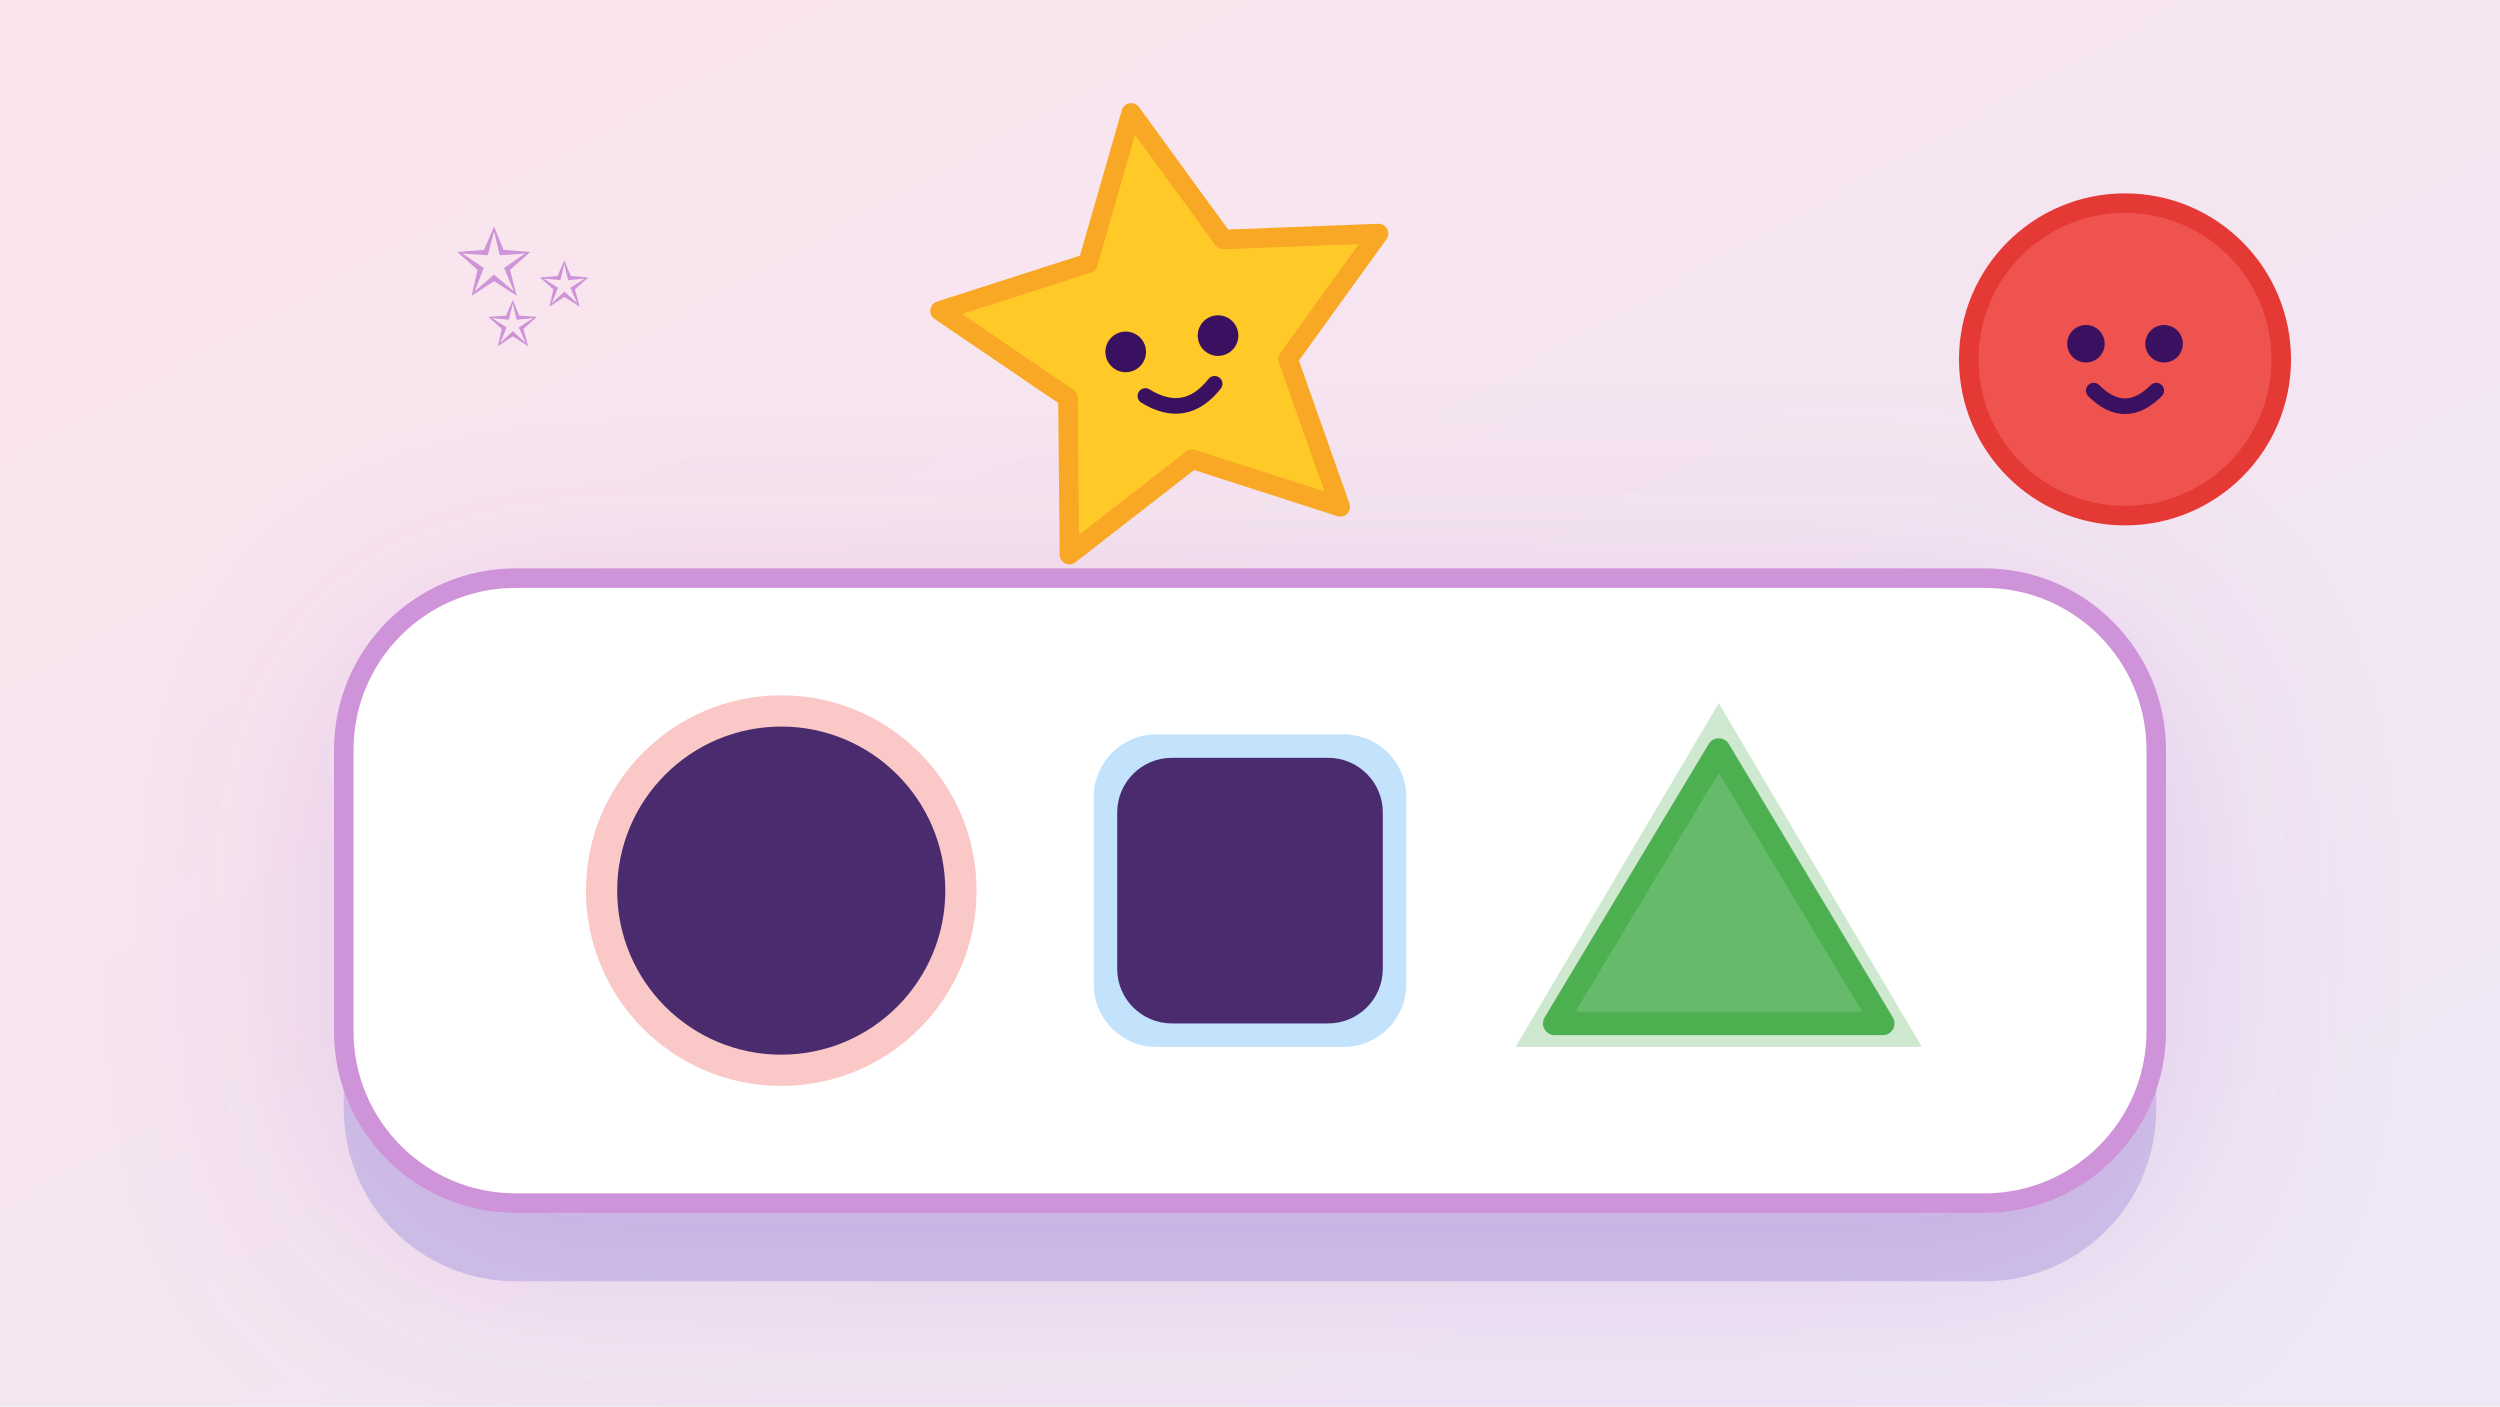
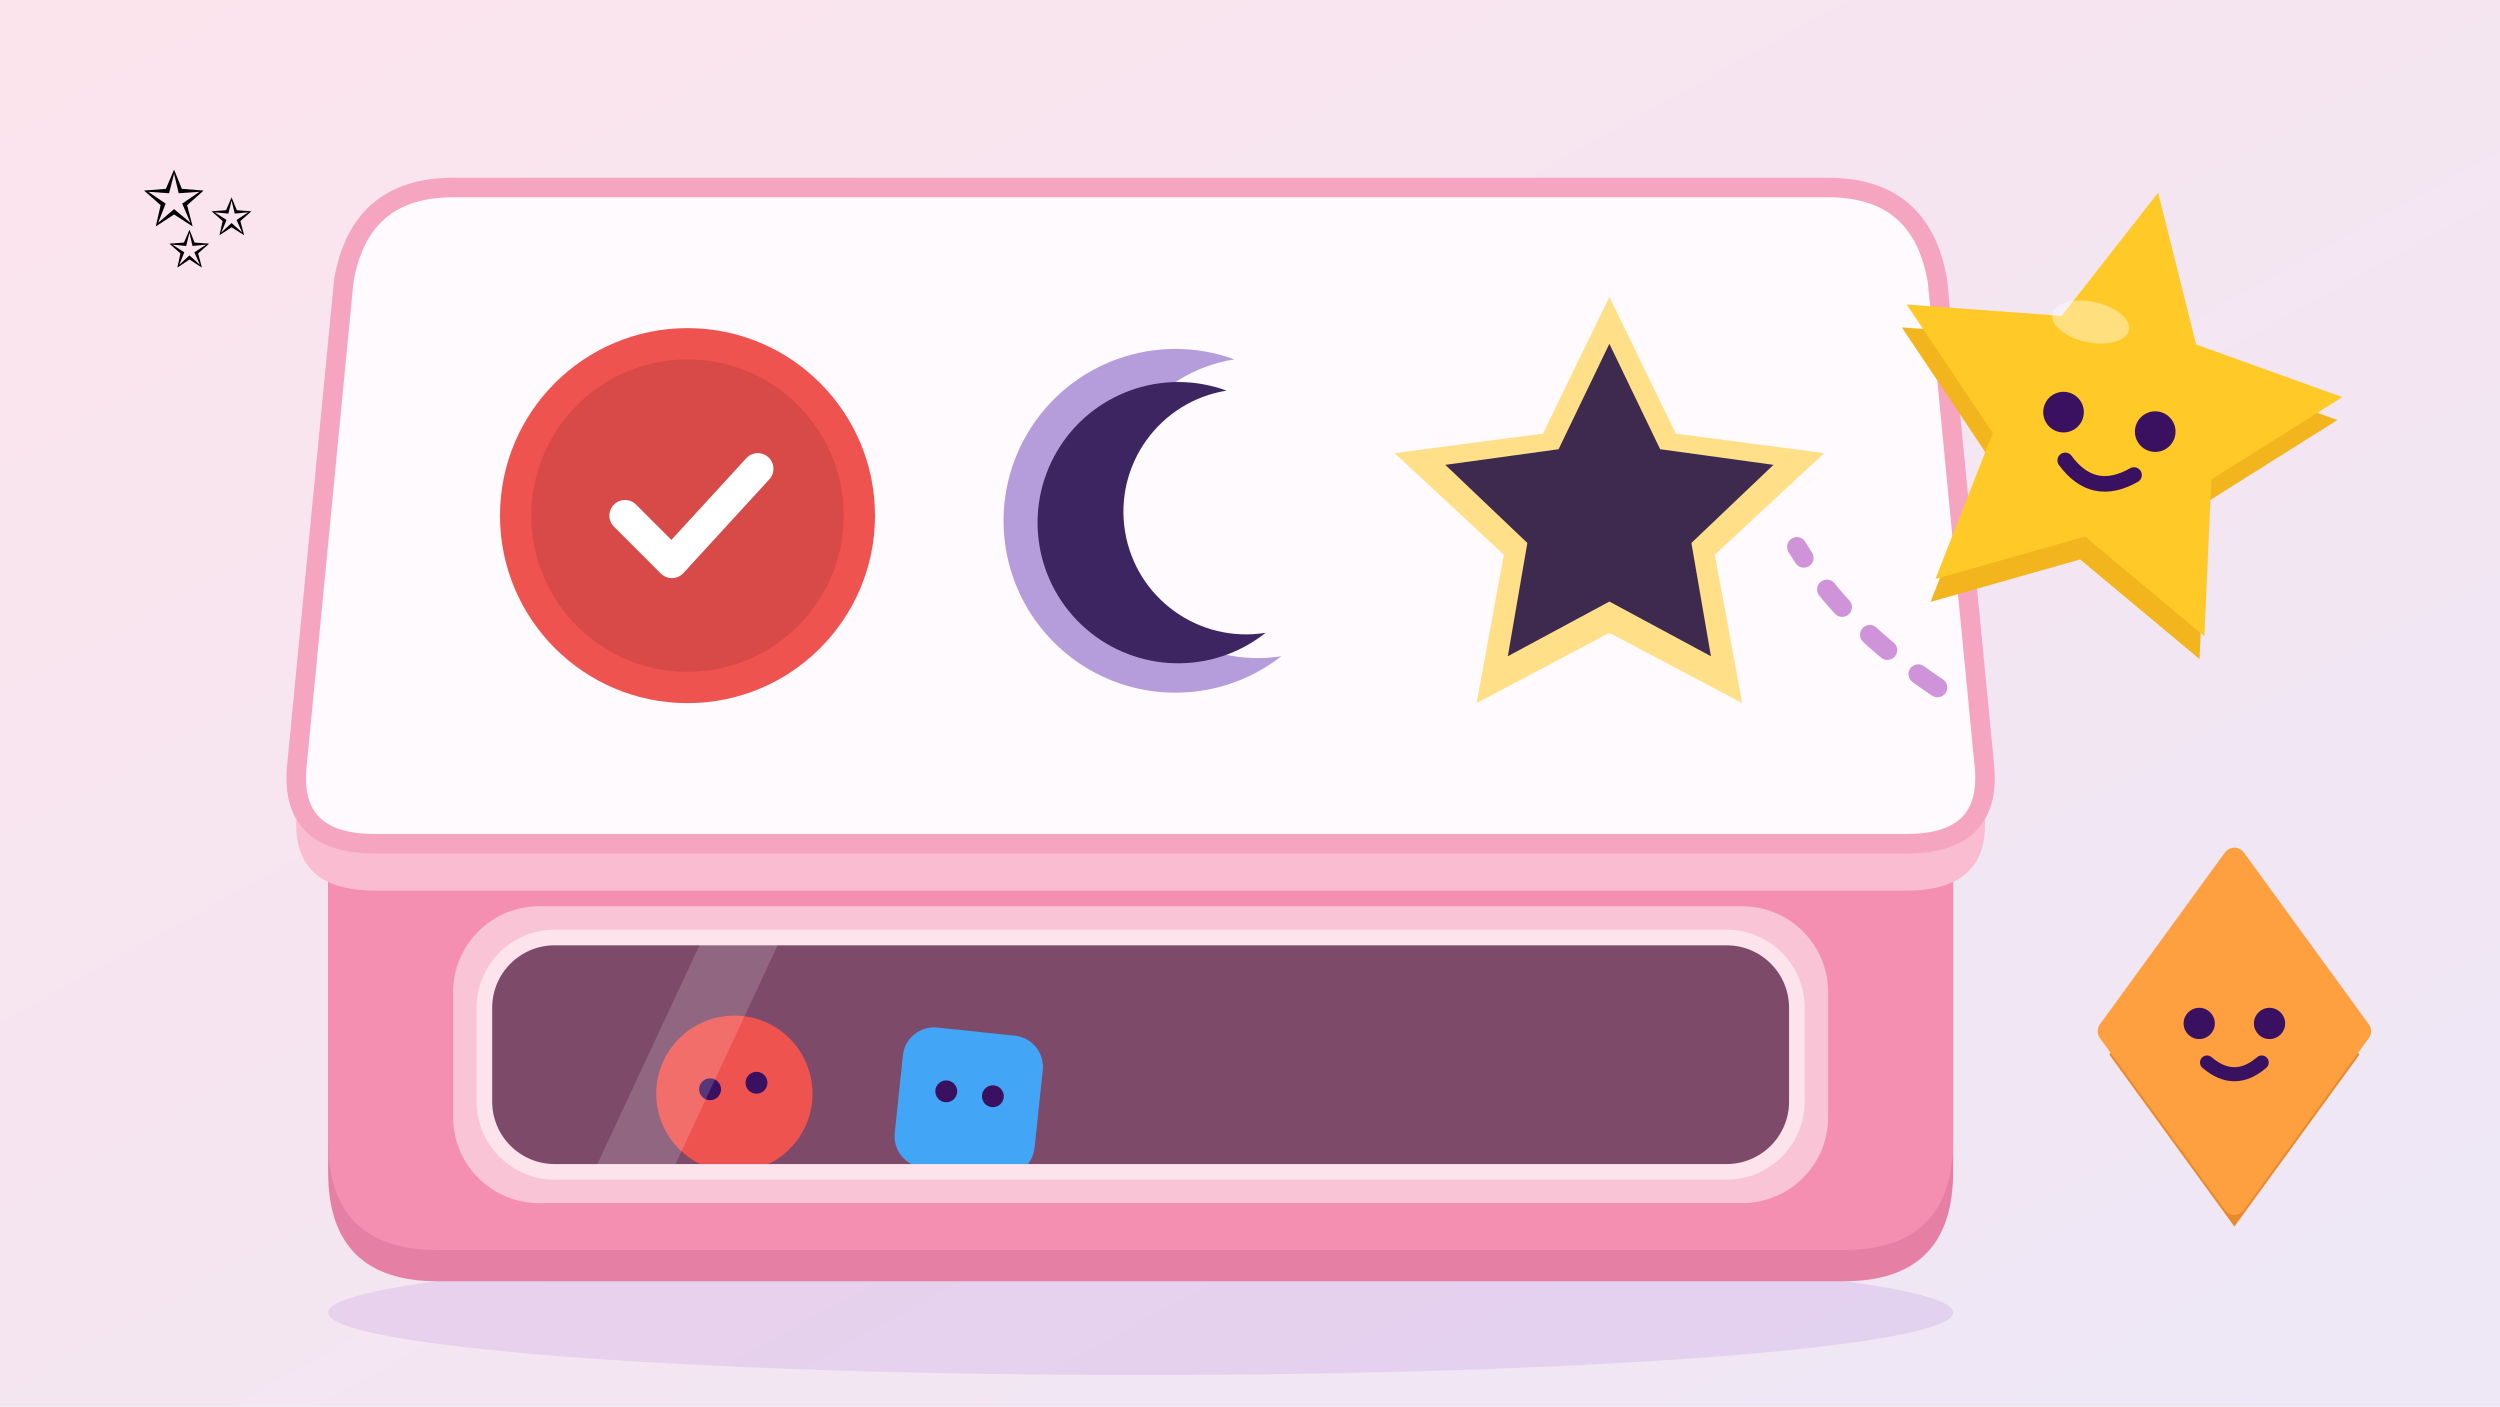
<svg xmlns="http://www.w3.org/2000/svg" viewBox="0 0 320 180" width="320" height="180">
  <defs>
    <linearGradient id="bg" x1="0%" y1="0%" x2="100%" y2="100%">
      <stop offset="0%" style="stop-color:#fce4ec" />
      <stop offset="100%" style="stop-color:#ede7f6" />
    </linearGradient>
  </defs>
  <rect width="320" height="180" fill="url(#bg)" />
-   <rect x="44" y="84" width="232" height="80" rx="22" fill="#d1c4e9" />
-   <rect x="44" y="74" width="232" height="80" rx="22" fill="white" stroke="#ce93d8" stroke-width="2.5" filter="drop-shadow(0 6px 14px rgba(156,77,204,0.20))" />
-   <circle cx="100" cy="114" r="25" fill="#ef5350" opacity="0.32" />
-   <circle cx="100" cy="114" r="21" fill="#4a2c6e" />
-   <rect x="140" y="94" width="40" height="40" rx="8" fill="#42a5f5" opacity="0.32" />
-   <rect x="143" y="97" width="34" height="34" rx="7" fill="#4a2c6e" />
-   <path d="M220 90 L246 134 L194 134 Z" fill="#66bb6a" opacity="0.32" stroke-linejoin="round" />
-   <path d="M220 96 L241 131 L199 131 Z" fill="#66bb6a" stroke="#4caf50" stroke-width="3" stroke-linejoin="round" />
-   <g transform="translate(150 44) rotate(-10)">
-     <path d="M0 -30 L8.8 -12 L28.5 -9.3 L14.3 4.5 L17.6 24.3 L0 15 L-17.6 24.3 L-14.3 4.5 L-28.5 -9.3 L-8.8 -12 Z" fill="#ffca28" stroke="#f9a825" stroke-width="2.5" stroke-linejoin="round" />
+   <ellipse cx="146" cy="168" rx="104" ry="8" fill="#9c4dcc" opacity="0.14" />
+   <path d="M42 108 H250 V150 Q250 164 236 164 H56 Q42 164 42 150 Z" fill="#e57fa4" />
+   <path d="M42 108 H250 V146 Q250 160 236 160 H56 Q42 160 42 146 Z" fill="#f48fb1" />
+   <rect x="58" y="116" width="176" height="38" rx="11" fill="#f9c4d6" />
+   <rect x="62" y="120" width="168" height="30" rx="9" fill="#7d4a6a" />
+   <g transform="translate(94 140) rotate(-8)">
+     <circle r="10" fill="#ef5350" />
+     <circle cx="-3" cy="-1" r="1.4" fill="#3a1060" />
+     <circle cx="3" cy="-1" r="1.4" fill="#3a1060" />
+   </g>
+   <g transform="translate(124 141) rotate(6)">
+     <rect x="-9" y="-9" width="18" height="18" rx="4" fill="#42a5f5" />
+     <circle cx="-3" cy="-1" r="1.4" fill="#3a1060" />
+     <circle cx="3" cy="-1" r="1.4" fill="#3a1060" />
+   </g>
+   <path d="M76 150 L90 120 H100 L86 150 Z" fill="#ffffff" opacity="0.16" />
+   <rect x="62" y="120" width="168" height="30" rx="9" fill="none" stroke="#fde3ec" stroke-width="2" />
+   <path d="M58 30 H234 Q246 30 248 42 L254 104 Q255 114 244 114 H48 Q37 114 38 104 L44 42 Q46 30 58 30 Z" fill="#f9bcd1" />
+   <path d="M58 24 H234 Q246 24 248 36 L254 98 Q255 108 244 108 H48 Q37 108 38 98 L44 36 Q46 24 58 24 Z" fill="#fffafd" stroke="#f6a5c0" stroke-width="2.5" />
+   <circle cx="88" cy="66" r="24" fill="#ef5350" />
+   <circle cx="88" cy="66" r="20" fill="#d84a47" />
+   <path d="M80 66 L86 72 L97 60" fill="none" stroke="#fff" stroke-width="4" stroke-linecap="round" stroke-linejoin="round" />
+   <path d="M164 46 A22 22 0 1 0 170 84 A17 17 0 1 1 164 46 Z" fill="#9575cd" opacity="0.7" transform="translate(-6 0)" />
+   <path d="M163 50 A18 18 0 1 0 168 81 A14 14 0 1 1 163 50 Z" fill="#3c2560" transform="translate(-6 0)" />
+   <path d="M206 38 L214.5 55.5 L233.5 58 L219.5 71 L223 90 L206 81 L189 90 L192.5 71 L178.5 58 L197.5 55.5 Z" fill="#ffca28" opacity="0.55" />
+   <path d="M206 44 L212.5 57.5 L227 59.5 L216.5 69.5 L219 84 L206 77 L193 84 L195.5 69.5 L185 59.5 L199.5 57.5 Z" fill="#3e2a4e" />
+   <g transform="translate(270 54) rotate(12)">
+     <path d="M0 -30 L8.8 -12 L28.5 -9.3 L14.3 4.5 L17.6 24.3 L0 15 L-17.6 24.3 L-14.3 4.5 L-28.5 -9.3 L-8.8 -12 Z" fill="#f2b51e" transform="translate(0 3)" />
+     <path d="M0 -30 L8.8 -12 L28.5 -9.3 L14.3 4.5 L17.6 24.3 L0 15 L-17.6 24.3 L-14.3 4.5 L-28.5 -9.3 L-8.8 -12 Z" fill="#ffca28" />
+     <ellipse cx="-5" cy="-12" rx="5" ry="2.6" fill="#fff" opacity="0.4" />
    <circle cx="-6" cy="0" r="2.6" fill="#3a1060" />
    <circle cx="6" cy="0" r="2.6" fill="#3a1060" />
    <path d="M-4.5 6 Q0 10 4.5 6" fill="none" stroke="#3a1060" stroke-width="2" stroke-linecap="round" />
  </g>
-   <g transform="translate(272 46)">
-     <circle r="20" fill="#ef5350" stroke="#e53935" stroke-width="2.5" />
-     <circle cx="-5" cy="-2" r="2.4" fill="#3a1060" />
-     <circle cx="5" cy="-2" r="2.4" fill="#3a1060" />
-     <path d="M-4 4 Q0 8 4 4" fill="none" stroke="#3a1060" stroke-width="2" stroke-linecap="round" />
+   <path d="M248 88 Q236 80 230 70" fill="none" stroke="#ce93d8" stroke-width="2.5" stroke-dasharray="3 5" stroke-linecap="round" />
+   <g transform="translate(286 132)">
+     <path d="M0 -22 L16 0 L0 22 L-16 0 Z" fill="#e88a2c" transform="translate(0 3)" stroke-linejoin="round" />
+     <path d="M0 -22 L16 0 L0 22 L-16 0 Z" fill="#ffa040" stroke="#ffa040" stroke-width="3" stroke-linejoin="round" />
+     <circle cx="-4.5" cy="-1" r="2" fill="#3a1060" />
+     <circle cx="4.5" cy="-1" r="2" fill="#3a1060" />
+     <path d="M-3.5 4 Q0 7 3.5 4" fill="none" stroke="#3a1060" stroke-width="1.8" stroke-linecap="round" />
  </g>
-   <text x="58" y="44" font-family="Fredoka One, cursive" font-size="22" fill="#ce93d8">✨</text>
+   <text x="18" y="34" font-size="18">✨</text>
</svg>
